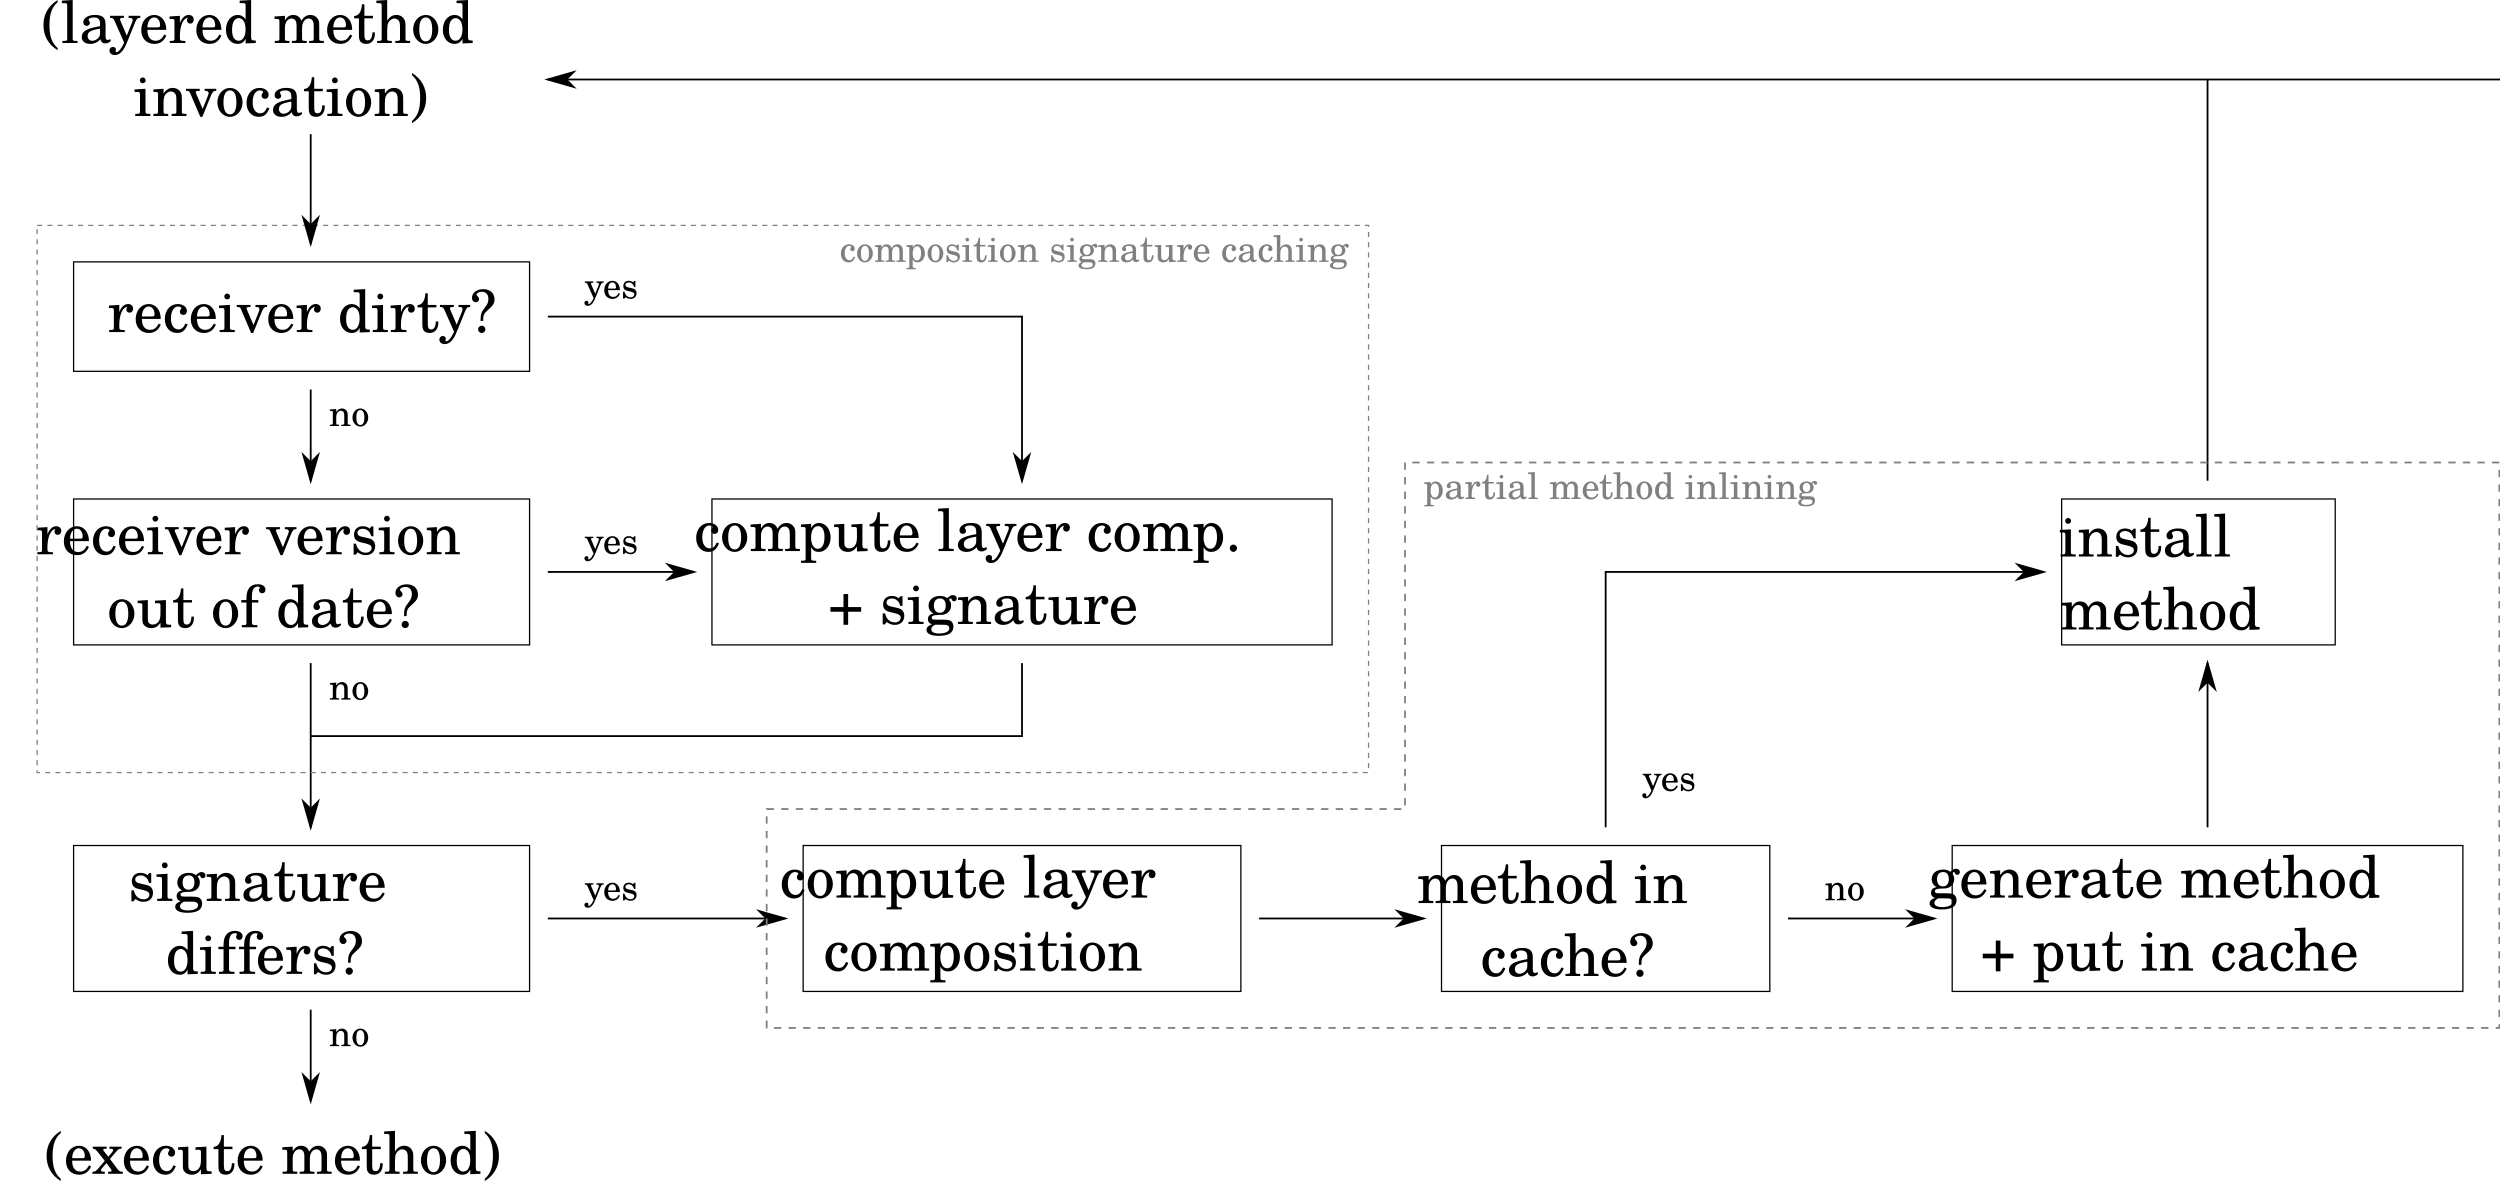
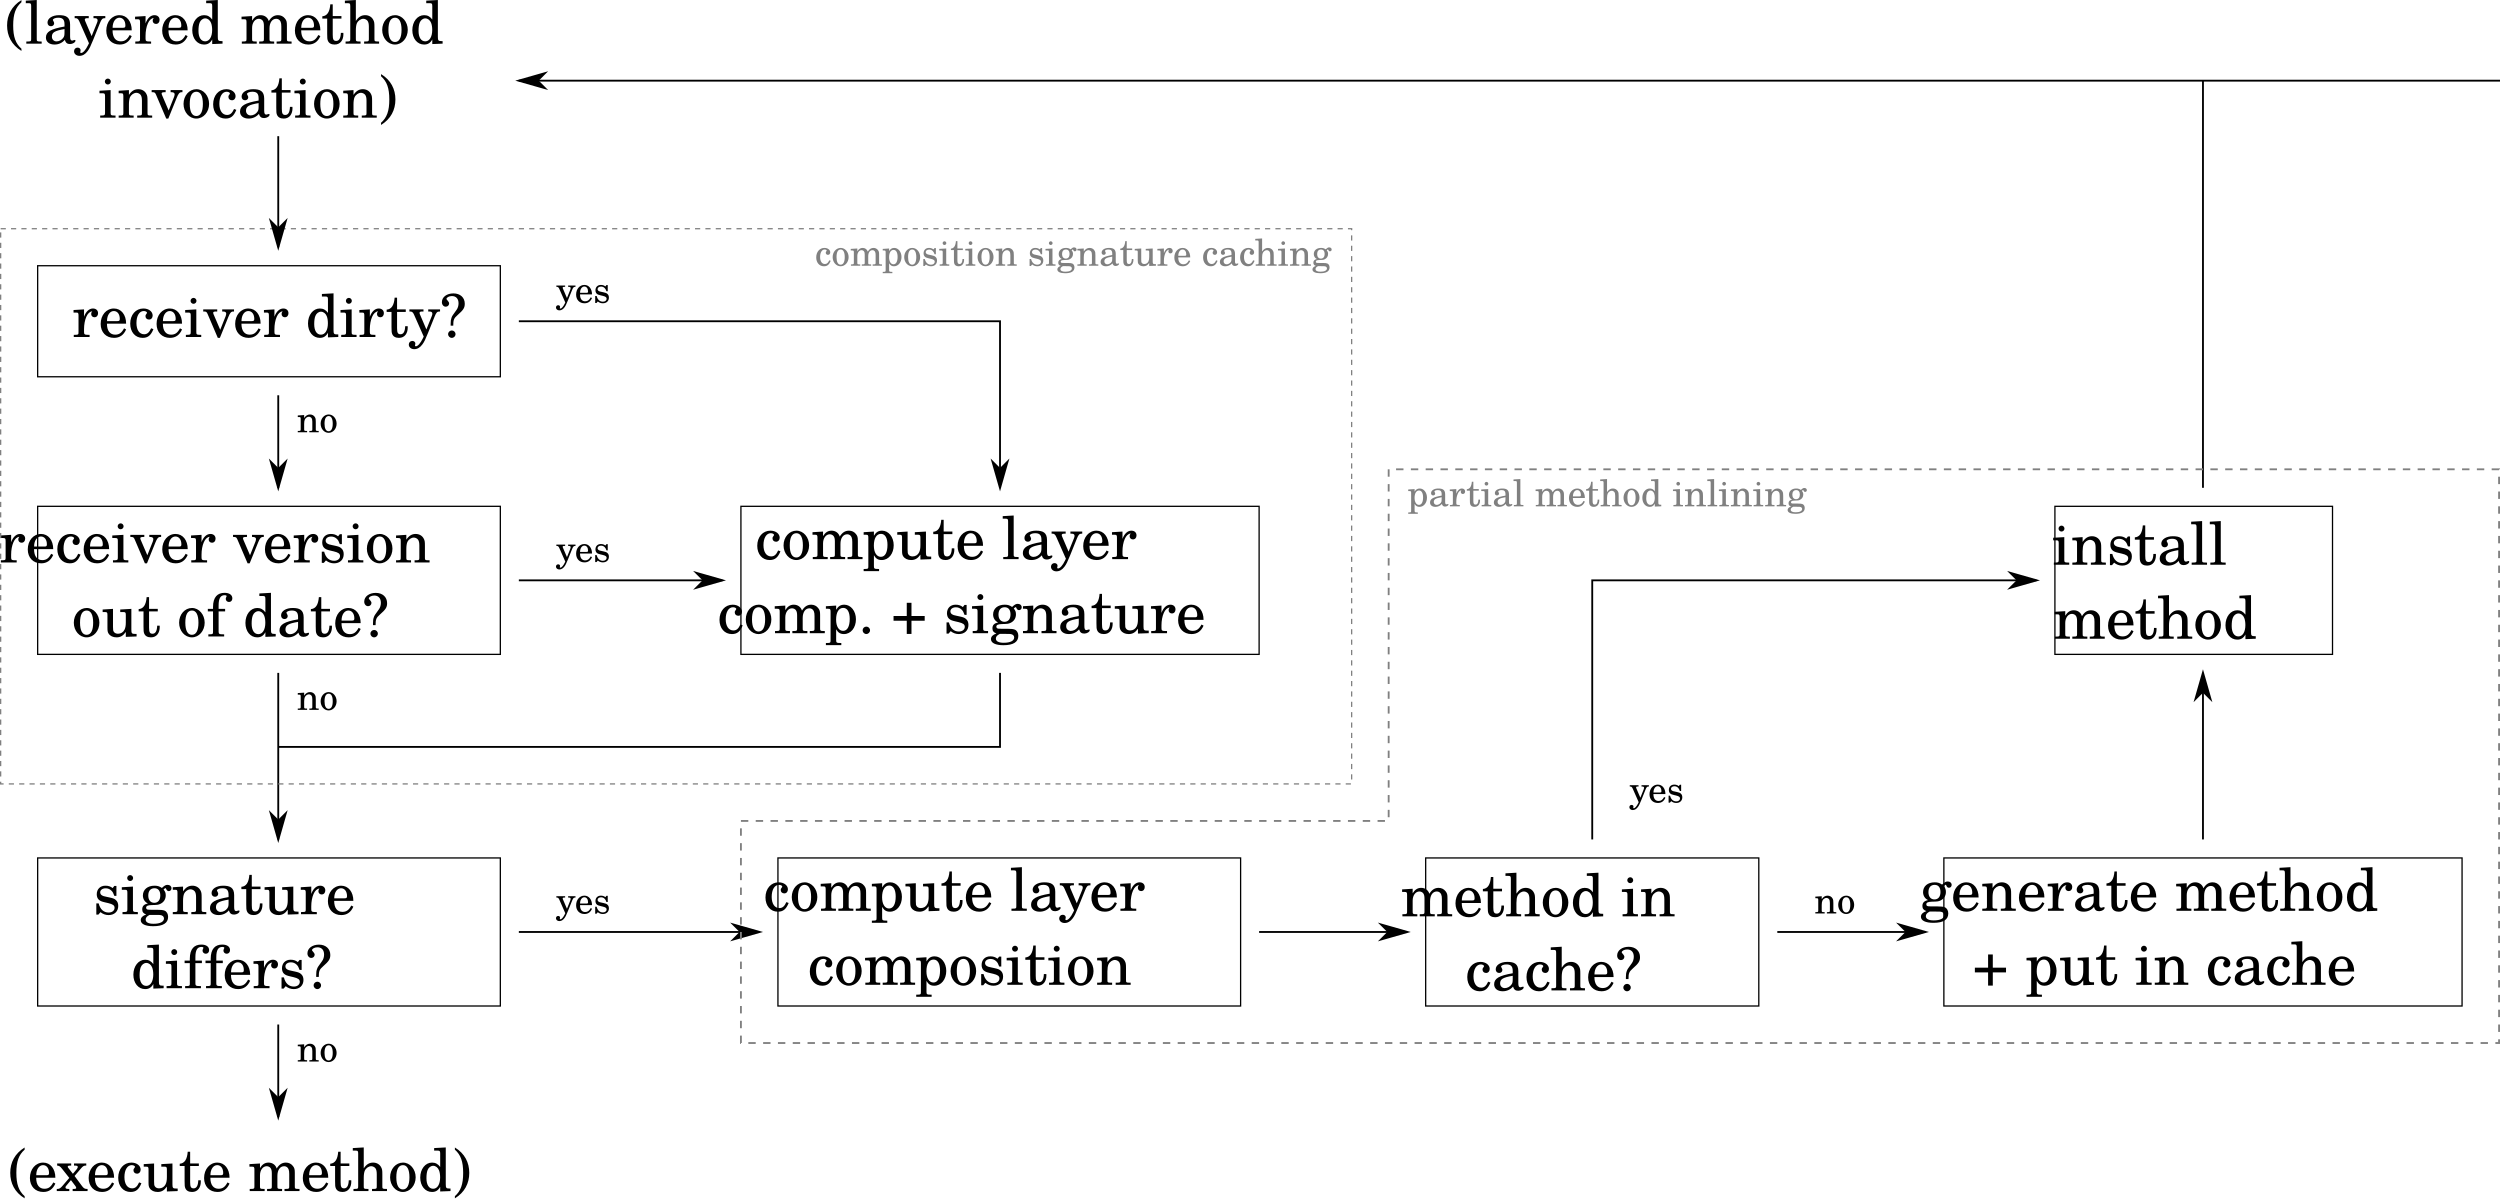
- <svg xmlns="http://www.w3.org/2000/svg" width="1370.7" height="647.52" id="svg2" version="1.1">
+ <svg xmlns="http://www.w3.org/2000/svg" width="1350.85" height="647.52" id="svg2" version="1.1">
  <defs id="defs4">
    <marker orient="auto" refY="0" refX="0" id="Arrow1Lend" style="overflow:visible">
      <path id="path3806" d="M 0,0 5,-5 -12.5,0 5,5 0,0 z" style="fill-rule:evenodd;stroke:#000000;stroke-width:1pt" transform="matrix(-0.8,0,0,-0.8,-10,0)" />
    </marker>
  </defs>
-   <g id="layer1" transform="translate(0.35,-198.7782)">
+   <g id="layer1" transform="translate(-19.65,-198.7782)">
    <text id="text2995" y="380.858" x="58.713" style="font-size:32px;font-style:normal;font-weight:normal;text-align:start;line-height:125%;letter-spacing:0px;word-spacing:0px;text-anchor:start;fill:#000000;fill-opacity:1;stroke:none;font-family:Sans" xml:space="preserve">
      <tspan style="font-size:32px;font-style:normal;font-variant:normal;font-weight:normal;font-stretch:normal;text-align:start;text-anchor:start;font-family:TeX Gyre Schola;-inkscape-font-specification:TeX Gyre Schola" id="tspan2997" y="380.858" x="58.713">receiver dirty?</tspan>
    </text>
    <text xml:space="preserve" style="font-size:32px;font-style:normal;font-weight:normal;text-align:center;line-height:125%;letter-spacing:0px;word-spacing:0px;text-anchor:middle;fill:#000000;fill-opacity:1;stroke:none;font-family:Sans" x="164.957" y="502.682" id="text2999">
      <tspan x="164.957" y="502.682" id="tspan3001" style="font-size:32px;font-style:normal;font-variant:normal;font-weight:normal;font-stretch:normal;text-align:center;text-anchor:middle;font-family:TeX Gyre Schola;-inkscape-font-specification:TeX Gyre Schola">receiver version</tspan>
      <tspan x="164.957" y="542.682" style="font-size:32px;font-style:normal;font-variant:normal;font-weight:normal;font-stretch:normal;text-align:center;text-anchor:middle;font-family:TeX Gyre Schola;-inkscape-font-specification:TeX Gyre Schola" id="tspan3003">out of date?</tspan>
    </text>
    <text xml:space="preserve" style="font-size:32px;font-style:normal;font-weight:normal;text-align:center;line-height:125%;letter-spacing:0px;word-spacing:0px;text-anchor:middle;fill:#000000;fill-opacity:1;stroke:none;font-family:Sans" x="165.56" y="692.746" id="text3005">
      <tspan x="165.56" y="692.746" id="tspan3007" style="font-size:32px;font-style:normal;font-variant:normal;font-weight:normal;font-stretch:normal;text-align:center;text-anchor:middle;font-family:TeX Gyre Schola;-inkscape-font-specification:TeX Gyre Schola"> signature</tspan>
      <tspan x="165.56" y="732.746" style="font-size:32px;font-style:normal;font-variant:normal;font-weight:normal;font-stretch:normal;text-align:center;text-anchor:middle;font-family:TeX Gyre Schola;-inkscape-font-specification:TeX Gyre Schola" id="tspan3009">differs?</tspan>
    </text>
-     <text id="text3011" y="500.906" x="559.456" style="font-size:32px;font-style:normal;font-weight:normal;text-align:center;line-height:125%;letter-spacing:0px;word-spacing:0px;text-anchor:middle;fill:#000000;fill-opacity:1;stroke:none;font-family:Sans" xml:space="preserve">
-       <tspan style="font-size:32px;font-style:normal;font-variant:normal;font-weight:normal;font-stretch:normal;text-align:center;text-anchor:middle;font-family:TeX Gyre Schola;-inkscape-font-specification:TeX Gyre Schola" y="500.906" x="563.893" id="tspan3019">compute layer comp. </tspan>
-       <tspan style="font-size:32px;font-style:normal;font-variant:normal;font-weight:normal;font-stretch:normal;text-align:center;text-anchor:middle;font-family:TeX Gyre Schola;-inkscape-font-specification:TeX Gyre Schola" y="540.906" x="559.456" id="tspan6550">+ signature</tspan>
+     <text id="text3011" y="500.906" x="560.016" style="font-size:32px;font-style:normal;font-weight:normal;text-align:center;line-height:125%;letter-spacing:0px;word-spacing:0px;text-anchor:middle;fill:#000000;fill-opacity:1;stroke:none;font-family:Sans" xml:space="preserve">
+       <tspan style="font-size:32px;font-style:normal;font-variant:normal;font-weight:normal;font-stretch:normal;text-align:center;text-anchor:middle;font-family:TeX Gyre Schola;-inkscape-font-specification:TeX Gyre Schola" y="500.906" x="564.453" id="tspan3019">compute layer </tspan>
+       <tspan style="font-size:32px;font-style:normal;font-variant:normal;font-weight:normal;font-stretch:normal;text-align:center;text-anchor:middle;font-family:TeX Gyre Schola;-inkscape-font-specification:TeX Gyre Schola" y="540.906" x="560.016" id="tspan6550">comp. + signature</tspan>
    </text>
    <rect style="fill:none;stroke:#000000;stroke-width:0.7;stroke-miterlimit:4;stroke-dasharray:none" id="rect3021" width="250" height="60" x="40" y="342.362" />
    <rect style="fill:none;stroke:#000000;stroke-width:0.7;stroke-miterlimit:4;stroke-dasharray:none" id="rect3023" width="250" height="80" x="40" y="472.362" />
-     <rect style="fill:none;stroke:#000000;stroke-width:0.7;stroke-miterlimit:4;stroke-dasharray:none" id="rect3025" width="340" height="80" x="390" y="472.362" ry="0" />
+     <rect style="fill:none;stroke:#000000;stroke-width:0.7;stroke-miterlimit:4;stroke-dasharray:none" id="rect3025" width="280" height="80" x="420" y="472.362" ry="0" />
    <rect style="fill:none;stroke:#000000;stroke-width:0.7;stroke-miterlimit:4;stroke-dasharray:none" id="rect3027" width="250" height="80" x="40" y="662.362" />
    <path style="fill:none;stroke:#000000;stroke-width:1px;stroke-linecap:butt;stroke-linejoin:miter;stroke-opacity:1;marker-end:url(#Arrow1Lend)" d="m 170,412.362 0,50" id="path3029" />
    <text id="text4243" y="432.362" x="180" style="font-size:20px;font-style:normal;font-weight:normal;text-align:start;line-height:125%;letter-spacing:0px;word-spacing:0px;text-anchor:start;fill:#000000;fill-opacity:1;stroke:none;font-family:Sans" xml:space="preserve">
      <tspan style="font-size:20px;font-style:normal;font-variant:normal;font-weight:normal;font-stretch:normal;text-align:start;text-anchor:start;font-family:TeX Gyre Schola;-inkscape-font-specification:TeX Gyre Schola" id="tspan4245" y="432.362" x="180">no</tspan>
    </text>
    <path id="path4247" d="m 170,562.362 0,90" style="fill:none;stroke:#000000;stroke-width:1px;stroke-linecap:butt;stroke-linejoin:miter;stroke-opacity:1;marker-end:url(#Arrow1Lend)" />
    <text xml:space="preserve" style="font-size:20px;font-style:normal;font-weight:normal;text-align:start;line-height:125%;letter-spacing:0px;word-spacing:0px;text-anchor:start;fill:#000000;fill-opacity:1;stroke:none;font-family:Sans" x="180" y="582.362" id="text4249">
      <tspan x="180" y="582.362" id="tspan4251" style="font-size:20px;font-style:normal;font-variant:normal;font-weight:normal;font-stretch:normal;text-align:start;text-anchor:start;font-family:TeX Gyre Schola;-inkscape-font-specification:TeX Gyre Schola">no</tspan>
    </text>
    <path style="fill:none;stroke:#000000;stroke-width:1px;stroke-linecap:butt;stroke-linejoin:miter;stroke-opacity:1;marker-end:url(#Arrow1Lend)" d="m 300,372.362 260,0 0,90" id="path4253" />
-     <path style="fill:none;stroke:#000000;stroke-width:1px;stroke-linecap:butt;stroke-linejoin:miter;stroke-opacity:1;marker-end:url(#Arrow1Lend)" d="m 300,512.362 80,0" id="path4437" />
+     <path style="fill:none;stroke:#000000;stroke-width:1px;stroke-linecap:butt;stroke-linejoin:miter;stroke-opacity:1;marker-end:url(#Arrow1Lend)" d="m 300,512.362 110,0" id="path4437" />
    <text xml:space="preserve" style="font-size:20px;font-style:normal;font-weight:normal;text-align:start;line-height:125%;letter-spacing:0px;word-spacing:0px;text-anchor:start;fill:#000000;fill-opacity:1;stroke:none;font-family:Sans" x="320" y="362.362" id="text4621">
      <tspan x="320" y="362.362" id="tspan4623" style="font-size:20px;font-style:normal;font-variant:normal;font-weight:normal;font-stretch:normal;text-align:start;text-anchor:start;font-family:TeX Gyre Schola;-inkscape-font-specification:TeX Gyre Schola">yes</tspan>
    </text>
    <text id="text4625" y="502.362" x="320" style="font-size:20px;font-style:normal;font-weight:normal;text-align:start;line-height:125%;letter-spacing:0px;word-spacing:0px;text-anchor:start;fill:#000000;fill-opacity:1;stroke:none;font-family:Sans" xml:space="preserve">
      <tspan style="font-size:20px;font-style:normal;font-variant:normal;font-weight:normal;font-stretch:normal;text-align:start;text-anchor:start;font-family:TeX Gyre Schola;-inkscape-font-specification:TeX Gyre Schola" id="tspan4627" y="502.362" x="320">yes</tspan>
    </text>
    <path style="fill:none;stroke:#000000;stroke-width:1px;stroke-linecap:butt;stroke-linejoin:miter;stroke-opacity:1" d="m 560,562.362 0,40 -390,0" id="path4629" />
    <rect style="fill:none;stroke:#808080;stroke-width:0.7;stroke-miterlimit:4;stroke-dasharray:2.8, 2.8;stroke-dashoffset:0" id="rect4631" width="730" height="300" x="20" y="322.362" />
    <text id="text4633" y="342.362" x="460" style="font-size:20px;font-style:normal;font-weight:normal;text-align:start;line-height:125%;letter-spacing:0px;word-spacing:0px;text-anchor:start;fill:#808080;fill-opacity:1;stroke:none;font-family:Sans" xml:space="preserve">
      <tspan style="font-size:20px;font-style:normal;font-variant:normal;font-weight:normal;font-stretch:normal;text-align:start;text-anchor:start;fill:#808080;font-family:TeX Gyre Schola;-inkscape-font-specification:TeX Gyre Schola" id="tspan4635" y="342.362" x="460">composition signature caching</tspan>
    </text>
    <path id="path4637" d="m 170,752.362 0,50" style="fill:none;stroke:#000000;stroke-width:1px;stroke-linecap:butt;stroke-linejoin:miter;stroke-opacity:1;marker-end:url(#Arrow1Lend)" />
    <text id="text4639" y="842.362" x="170" style="font-size:32px;font-style:normal;font-weight:normal;text-align:center;line-height:125%;letter-spacing:0px;word-spacing:0px;text-anchor:middle;fill:#000000;fill-opacity:1;stroke:none;font-family:Sans" xml:space="preserve">
      <tspan id="tspan4643" style="font-size:32px;font-style:normal;font-variant:normal;font-weight:normal;font-stretch:normal;text-align:center;text-anchor:middle;font-family:TeX Gyre Schola;-inkscape-font-specification:TeX Gyre Schola" y="842.362" x="170">(execute method)</tspan>
    </text>
    <text id="text4647" y="772.362" x="180" style="font-size:20px;font-style:normal;font-weight:normal;text-align:start;line-height:125%;letter-spacing:0px;word-spacing:0px;text-anchor:start;fill:#000000;fill-opacity:1;stroke:none;font-family:Sans" xml:space="preserve">
      <tspan style="font-size:20px;font-style:normal;font-variant:normal;font-weight:normal;font-stretch:normal;text-align:start;text-anchor:start;font-family:TeX Gyre Schola;-inkscape-font-specification:TeX Gyre Schola" id="tspan4649" y="772.362" x="180">no</tspan>
    </text>
    <text id="text4651" y="693.914" x="879.925" style="font-size:32px;font-style:normal;font-weight:normal;text-align:center;line-height:125%;letter-spacing:0px;word-spacing:0px;text-anchor:middle;fill:#000000;fill-opacity:1;stroke:none;font-family:Sans" xml:space="preserve">
      <tspan id="tspan4655" style="font-size:32px;font-style:normal;font-variant:normal;font-weight:normal;font-stretch:normal;text-align:center;text-anchor:middle;font-family:TeX Gyre Schola;-inkscape-font-specification:TeX Gyre Schola" y="693.914" x="879.925">method in</tspan>
      <tspan style="font-size:32px;font-style:normal;font-variant:normal;font-weight:normal;font-stretch:normal;text-align:center;text-anchor:middle;font-family:TeX Gyre Schola;-inkscape-font-specification:TeX Gyre Schola" y="733.914" x="879.925" id="tspan4659">cache?</tspan>
    </text>
    <rect style="fill:none;stroke:#000000;stroke-width:0.7;stroke-miterlimit:4;stroke-dasharray:none;stroke-dashoffset:0" id="rect4661" width="180" height="80" x="790" y="662.362" />
    <text xml:space="preserve" style="font-size:32px;font-style:normal;font-weight:normal;text-align:center;line-height:125%;letter-spacing:0px;word-spacing:0px;text-anchor:middle;fill:#000000;fill-opacity:1;stroke:none;font-family:Sans" x="1204.955" y="503.914" id="text4663">
      <tspan id="tspan4667" x="1209.393" y="503.914" style="font-size:32px;font-style:normal;font-variant:normal;font-weight:normal;font-stretch:normal;text-align:center;text-anchor:middle;font-family:TeX Gyre Schola;-inkscape-font-specification:TeX Gyre Schola">install </tspan>
      <tspan x="1204.955" y="543.914" style="font-size:32px;font-style:normal;font-variant:normal;font-weight:normal;font-stretch:normal;text-align:center;text-anchor:middle;font-family:TeX Gyre Schola;-inkscape-font-specification:TeX Gyre Schola" id="tspan4671">method</tspan>
    </text>
    <rect style="fill:none;stroke:#000000;stroke-width:0.7;stroke-miterlimit:4;stroke-dasharray:none;stroke-dashoffset:0" id="rect4673" width="150" height="80" x="1130" y="472.362" />
    <text id="text4675" y="690.922" x="1209.955" style="font-size:32px;font-style:normal;font-weight:normal;text-align:center;line-height:125%;letter-spacing:0px;word-spacing:0px;text-anchor:middle;fill:#000000;fill-opacity:1;stroke:none;font-family:Sans" xml:space="preserve">
      <tspan id="tspan4679" style="font-size:32px;font-style:normal;font-variant:normal;font-weight:normal;font-stretch:normal;text-align:center;text-anchor:middle;font-family:TeX Gyre Schola;-inkscape-font-specification:TeX Gyre Schola" y="690.922" x="1209.955">generate method</tspan>
      <tspan style="font-size:32px;font-style:normal;font-variant:normal;font-weight:normal;font-stretch:normal;text-align:center;text-anchor:middle;font-family:TeX Gyre Schola;-inkscape-font-specification:TeX Gyre Schola" y="730.922" x="1209.955" id="tspan4683">+ put in cache</tspan>
    </text>
    <rect style="fill:none;stroke:#000000;stroke-width:0.7;stroke-miterlimit:4;stroke-dasharray:none;stroke-dashoffset:0" id="rect4685" width="280" height="80" x="1070" y="662.362" />
    <path id="path4687" d="m 980,702.362 80,0" style="fill:none;stroke:#000000;stroke-width:1px;stroke-linecap:butt;stroke-linejoin:miter;stroke-opacity:1;marker-end:url(#Arrow1Lend)" />
    <text xml:space="preserve" style="font-size:20px;font-style:normal;font-weight:normal;text-align:start;line-height:125%;letter-spacing:0px;word-spacing:0px;text-anchor:start;fill:#000000;fill-opacity:1;stroke:none;font-family:Sans" x="1000" y="692.362" id="text4689">
      <tspan x="1000" y="692.362" id="tspan4691" style="font-size:20px;font-style:normal;font-variant:normal;font-weight:normal;font-stretch:normal;text-align:start;text-anchor:start;font-family:TeX Gyre Schola;-inkscape-font-specification:TeX Gyre Schola">no</tspan>
    </text>
    <path style="fill:none;stroke:#000000;stroke-width:1px;stroke-linecap:butt;stroke-linejoin:miter;stroke-opacity:1;marker-end:url(#Arrow1Lend)" d="m 1210,652.362 0,-90" id="path4693" />
    <path style="fill:none;stroke:#000000;stroke-width:1px;stroke-linecap:butt;stroke-linejoin:miter;stroke-opacity:1;marker-end:url(#Arrow1Lend)" d="m 880,652.362 0,-140 240,0" id="path4879" />
    <text id="text5063" y="632.362" x="900" style="font-size:20px;font-style:normal;font-weight:normal;text-align:start;line-height:125%;letter-spacing:0px;word-spacing:0px;text-anchor:start;fill:#000000;fill-opacity:1;stroke:none;font-family:Sans" xml:space="preserve">
      <tspan style="font-size:20px;font-style:normal;font-variant:normal;font-weight:normal;font-stretch:normal;text-align:start;text-anchor:start;font-family:TeX Gyre Schola;-inkscape-font-specification:TeX Gyre Schola" id="tspan5065" y="632.362" x="900">yes</tspan>
    </text>
    <text xml:space="preserve" style="font-size:32px;font-style:normal;font-weight:normal;text-align:center;line-height:125%;letter-spacing:0px;word-spacing:0px;text-anchor:middle;fill:#000000;fill-opacity:1;stroke:none;font-family:Sans" x="170" y="222.362" id="text5251">
      <tspan x="170" y="222.362" style="font-size:32px;font-style:normal;font-variant:normal;font-weight:normal;font-stretch:normal;text-align:center;text-anchor:middle;font-family:TeX Gyre Schola;-inkscape-font-specification:TeX Gyre Schola" id="tspan5253">(layered method</tspan>
      <tspan x="170" y="262.362" style="font-size:32px;font-style:normal;font-variant:normal;font-weight:normal;font-stretch:normal;text-align:center;text-anchor:middle;font-family:TeX Gyre Schola;-inkscape-font-specification:TeX Gyre Schola" id="tspan6026"> invocation)</tspan>
    </text>
    <path style="fill:none;stroke:#000000;stroke-width:1px;stroke-linecap:butt;stroke-linejoin:miter;stroke-opacity:1;marker-end:url(#Arrow1Lend)" d="m 170,272.362 0,60" id="path5255" />
    <path style="fill:none;stroke:#000000;stroke-width:1px;stroke-linecap:butt;stroke-linejoin:miter;stroke-opacity:1;marker-end:url(#Arrow1Lend)" d="m 1210,462.362 0,-220 c 1020.497,0 -636.667,0 -910,0" id="path5439" />
    <text xml:space="preserve" style="font-size:20px;font-style:normal;font-weight:normal;text-align:start;line-height:125%;letter-spacing:0px;word-spacing:0px;text-anchor:start;fill:#808080;fill-opacity:1;stroke:none;font-family:Sans" x="780" y="472.362" id="text5625">
      <tspan x="780" y="472.362" id="tspan5627" style="font-size:20px;font-style:normal;font-variant:normal;font-weight:normal;font-stretch:normal;text-align:start;text-anchor:start;fill:#808080;font-family:TeX Gyre Schola;-inkscape-font-specification:TeX Gyre Schola">partial method inlining</tspan>
    </text>
-     <text xml:space="preserve" style="font-size:32px;font-style:normal;font-weight:normal;text-align:center;line-height:125%;letter-spacing:0px;word-spacing:0px;text-anchor:middle;fill:#000000;fill-opacity:1;stroke:none;font-family:Sans" x="559.456" y="690.922" id="text6552">
-       <tspan id="tspan6554" x="563.893" y="690.922" style="font-size:32px;font-style:normal;font-variant:normal;font-weight:normal;font-stretch:normal;text-align:center;text-anchor:middle;font-family:TeX Gyre Schola;-inkscape-font-specification:TeX Gyre Schola">compute layer </tspan>
-       <tspan id="tspan6556" x="559.456" y="730.922" style="font-size:32px;font-style:normal;font-variant:normal;font-weight:normal;font-stretch:normal;text-align:center;text-anchor:middle;font-family:TeX Gyre Schola;-inkscape-font-specification:TeX Gyre Schola">composition</tspan>
+     <text xml:space="preserve" style="font-size:32px;font-style:normal;font-weight:normal;text-align:center;line-height:125%;letter-spacing:0px;word-spacing:0px;text-anchor:middle;fill:#000000;fill-opacity:1;stroke:none;font-family:Sans" x="564.456" y="690.922" id="text6552">
+       <tspan id="tspan6554" x="568.893" y="690.922" style="font-size:32px;font-style:normal;font-variant:normal;font-weight:normal;font-stretch:normal;text-align:center;text-anchor:middle;font-family:TeX Gyre Schola;-inkscape-font-specification:TeX Gyre Schola">compute layer </tspan>
+       <tspan id="tspan6556" x="564.456" y="730.922" style="font-size:32px;font-style:normal;font-variant:normal;font-weight:normal;font-stretch:normal;text-align:center;text-anchor:middle;font-family:TeX Gyre Schola;-inkscape-font-specification:TeX Gyre Schola">composition</tspan>
    </text>
-     <rect ry="0" y="662.362" x="440" height="80" width="240" id="rect6558" style="fill:none;stroke:#000000;stroke-width:0.7;stroke-miterlimit:4;stroke-dasharray:none" />
+     <rect ry="0" y="662.362" x="440" height="80" width="250" id="rect6558" style="fill:none;stroke:#000000;stroke-width:0.7;stroke-miterlimit:4;stroke-dasharray:none" />
    <path id="path6560" d="m 300,702.362 130,0" style="fill:none;stroke:#000000;stroke-width:1px;stroke-linecap:butt;stroke-linejoin:miter;stroke-opacity:1;marker-end:url(#Arrow1Lend)" />
-     <path style="fill:none;stroke:#000000;stroke-width:1px;stroke-linecap:butt;stroke-linejoin:miter;stroke-opacity:1;marker-end:url(#Arrow1Lend)" d="m 690,702.362 90,0" id="path6562" />
-     <path style="fill:none;stroke:#808080;stroke-width:1;stroke-linecap:butt;stroke-linejoin:miter;stroke-opacity:1;stroke-miterlimit:4;stroke-dasharray:4, 4;stroke-dashoffset:0" d="m 420.35,443.584 350,0 0,-190 600,0 0,310 -950,0 z" id="path6564" transform="translate(-0.35,198.7782)" />
+     <path style="fill:none;stroke:#000000;stroke-width:1px;stroke-linecap:butt;stroke-linejoin:miter;stroke-opacity:1;marker-end:url(#Arrow1Lend)" d="m 700,702.362 80,0" id="path6562" />
+     <path style="fill:none;stroke:#808080;stroke-width:1;stroke-linecap:butt;stroke-linejoin:miter;stroke-miterlimit:4;stroke-opacity:1;stroke-dasharray:4, 4;stroke-dashoffset:0" d="m 420.35,443.584 350,0 0,-190 600,0 0,310 -950,0 z" id="path6564" transform="translate(-0.35,198.7782)" />
    <text xml:space="preserve" style="font-size:20px;font-style:normal;font-weight:normal;text-align:start;line-height:125%;letter-spacing:0px;word-spacing:0px;text-anchor:start;fill:#000000;fill-opacity:1;stroke:none;font-family:Sans" x="320" y="692.362" id="text3054">
      <tspan x="320" y="692.362" id="tspan3056" style="font-size:20px;font-style:normal;font-variant:normal;font-weight:normal;font-stretch:normal;text-align:start;text-anchor:start;font-family:TeX Gyre Schola;-inkscape-font-specification:TeX Gyre Schola">yes</tspan>
    </text>
  </g>
</svg>
